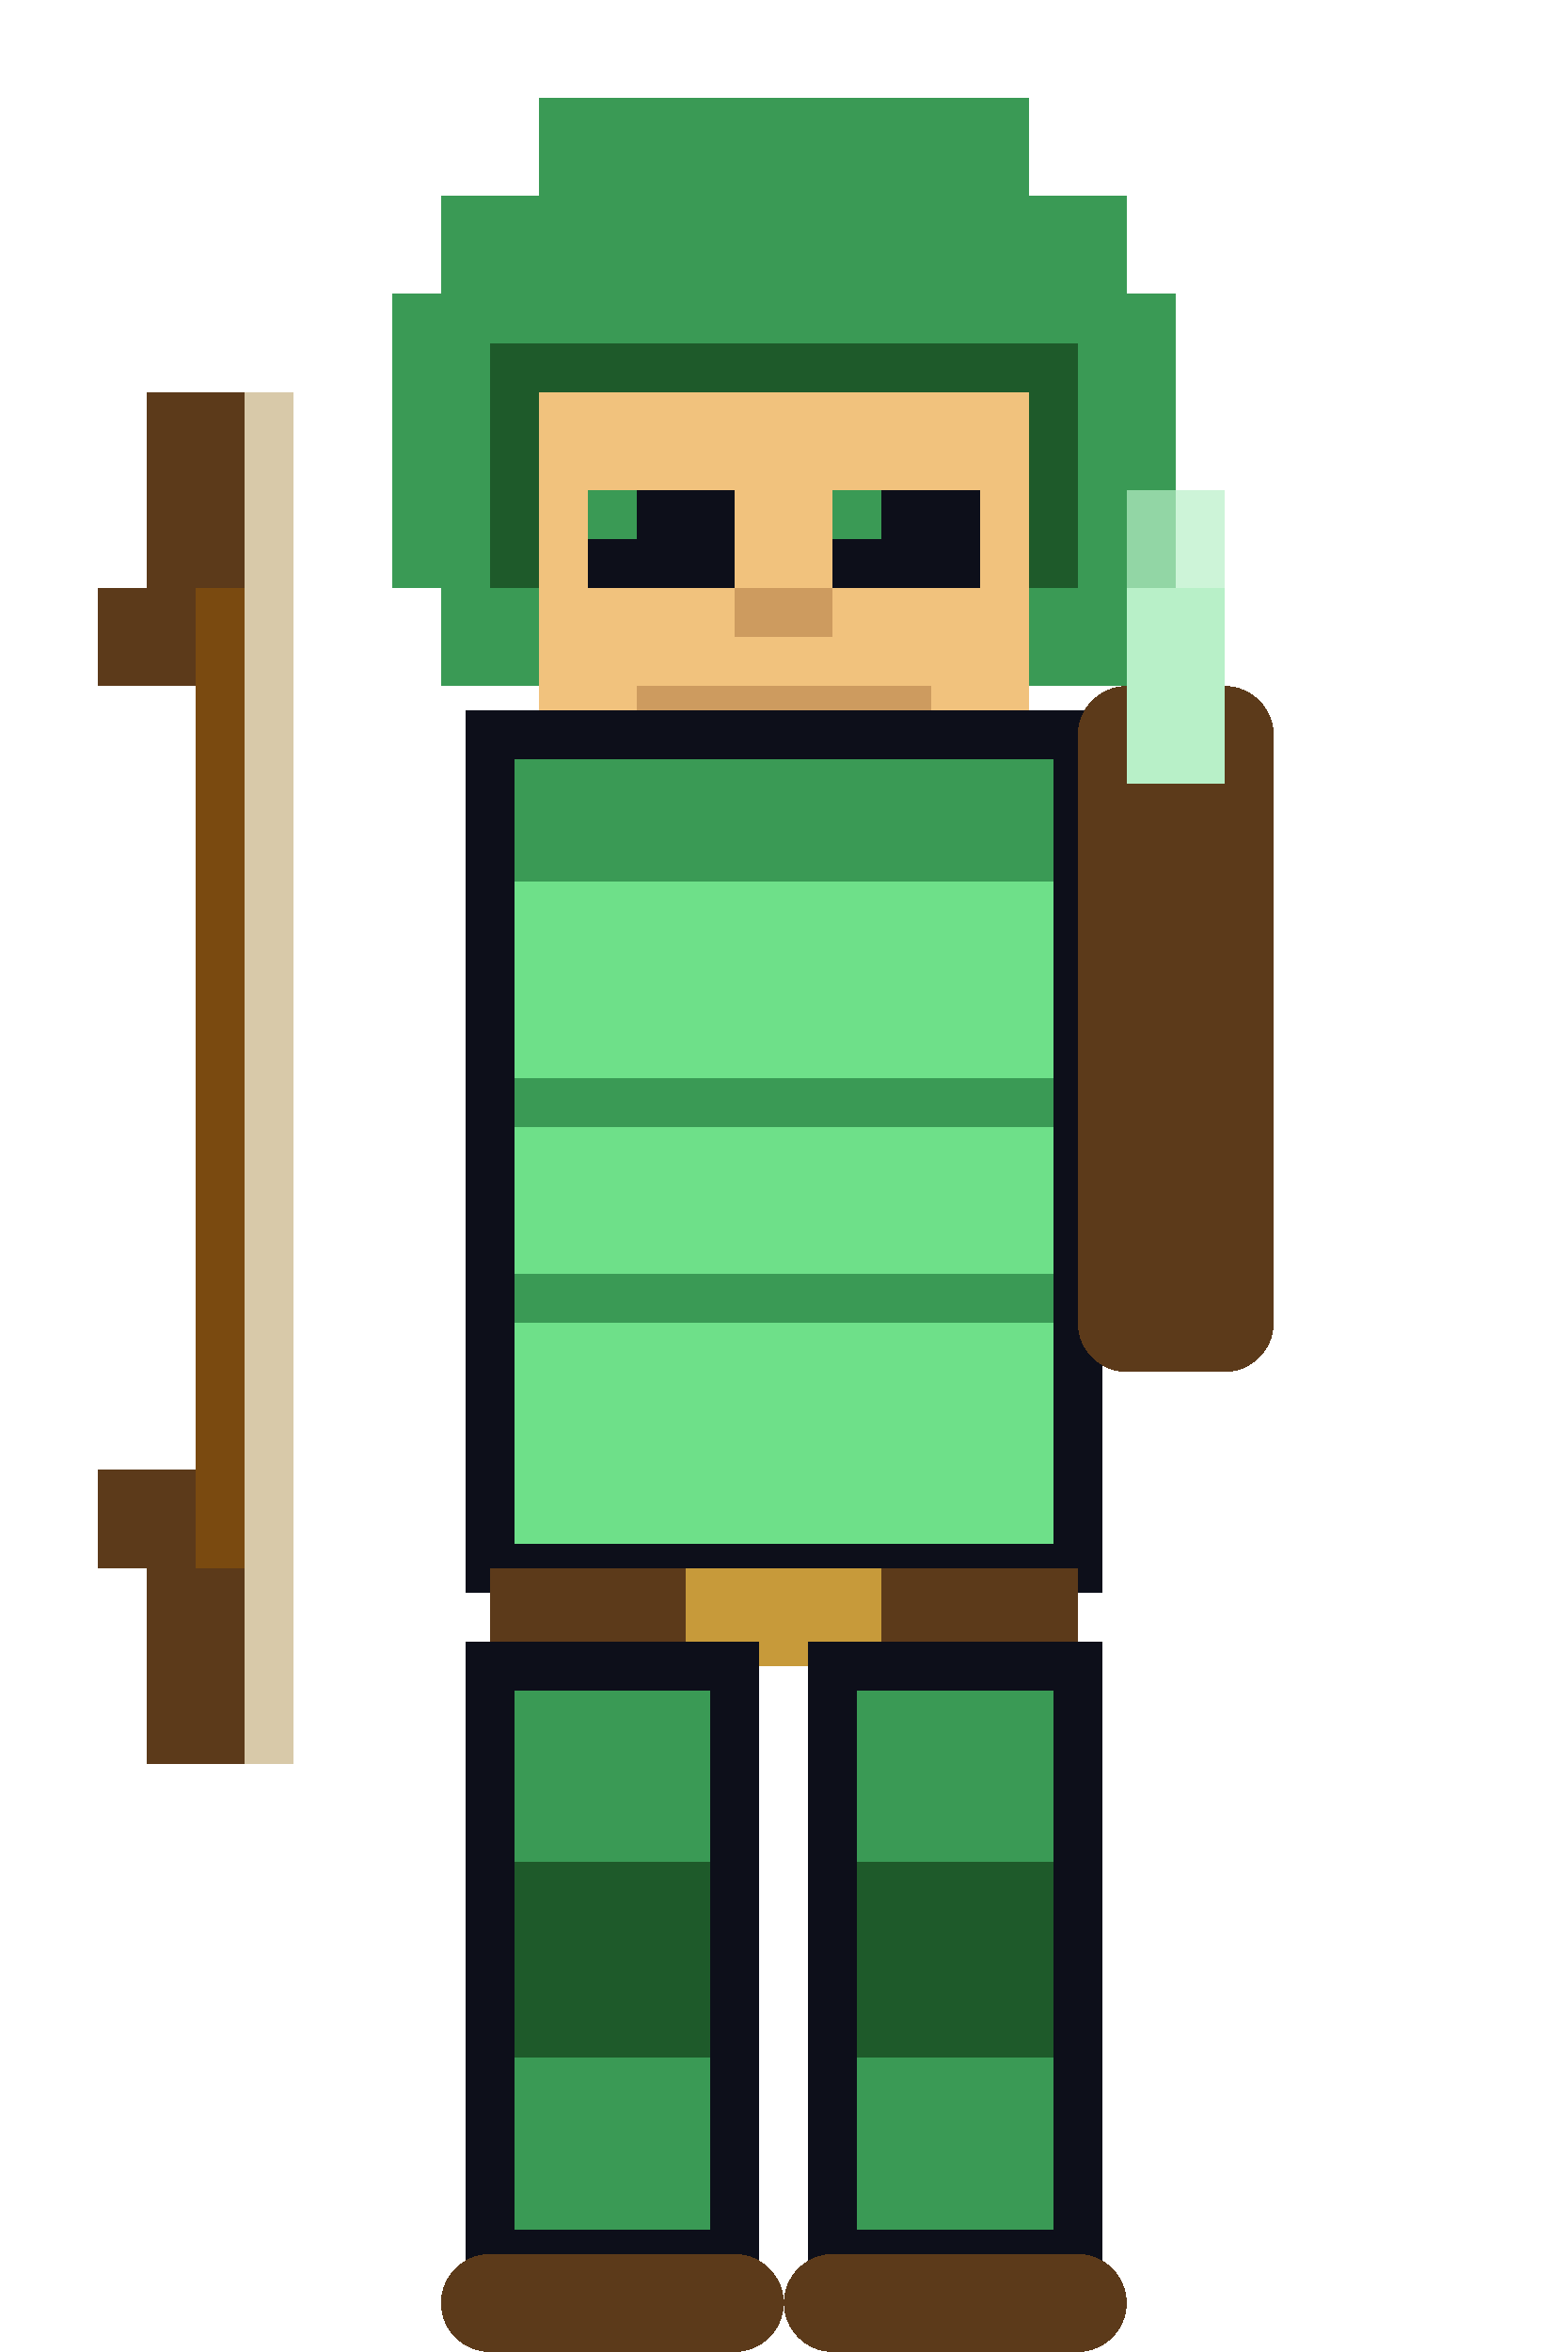
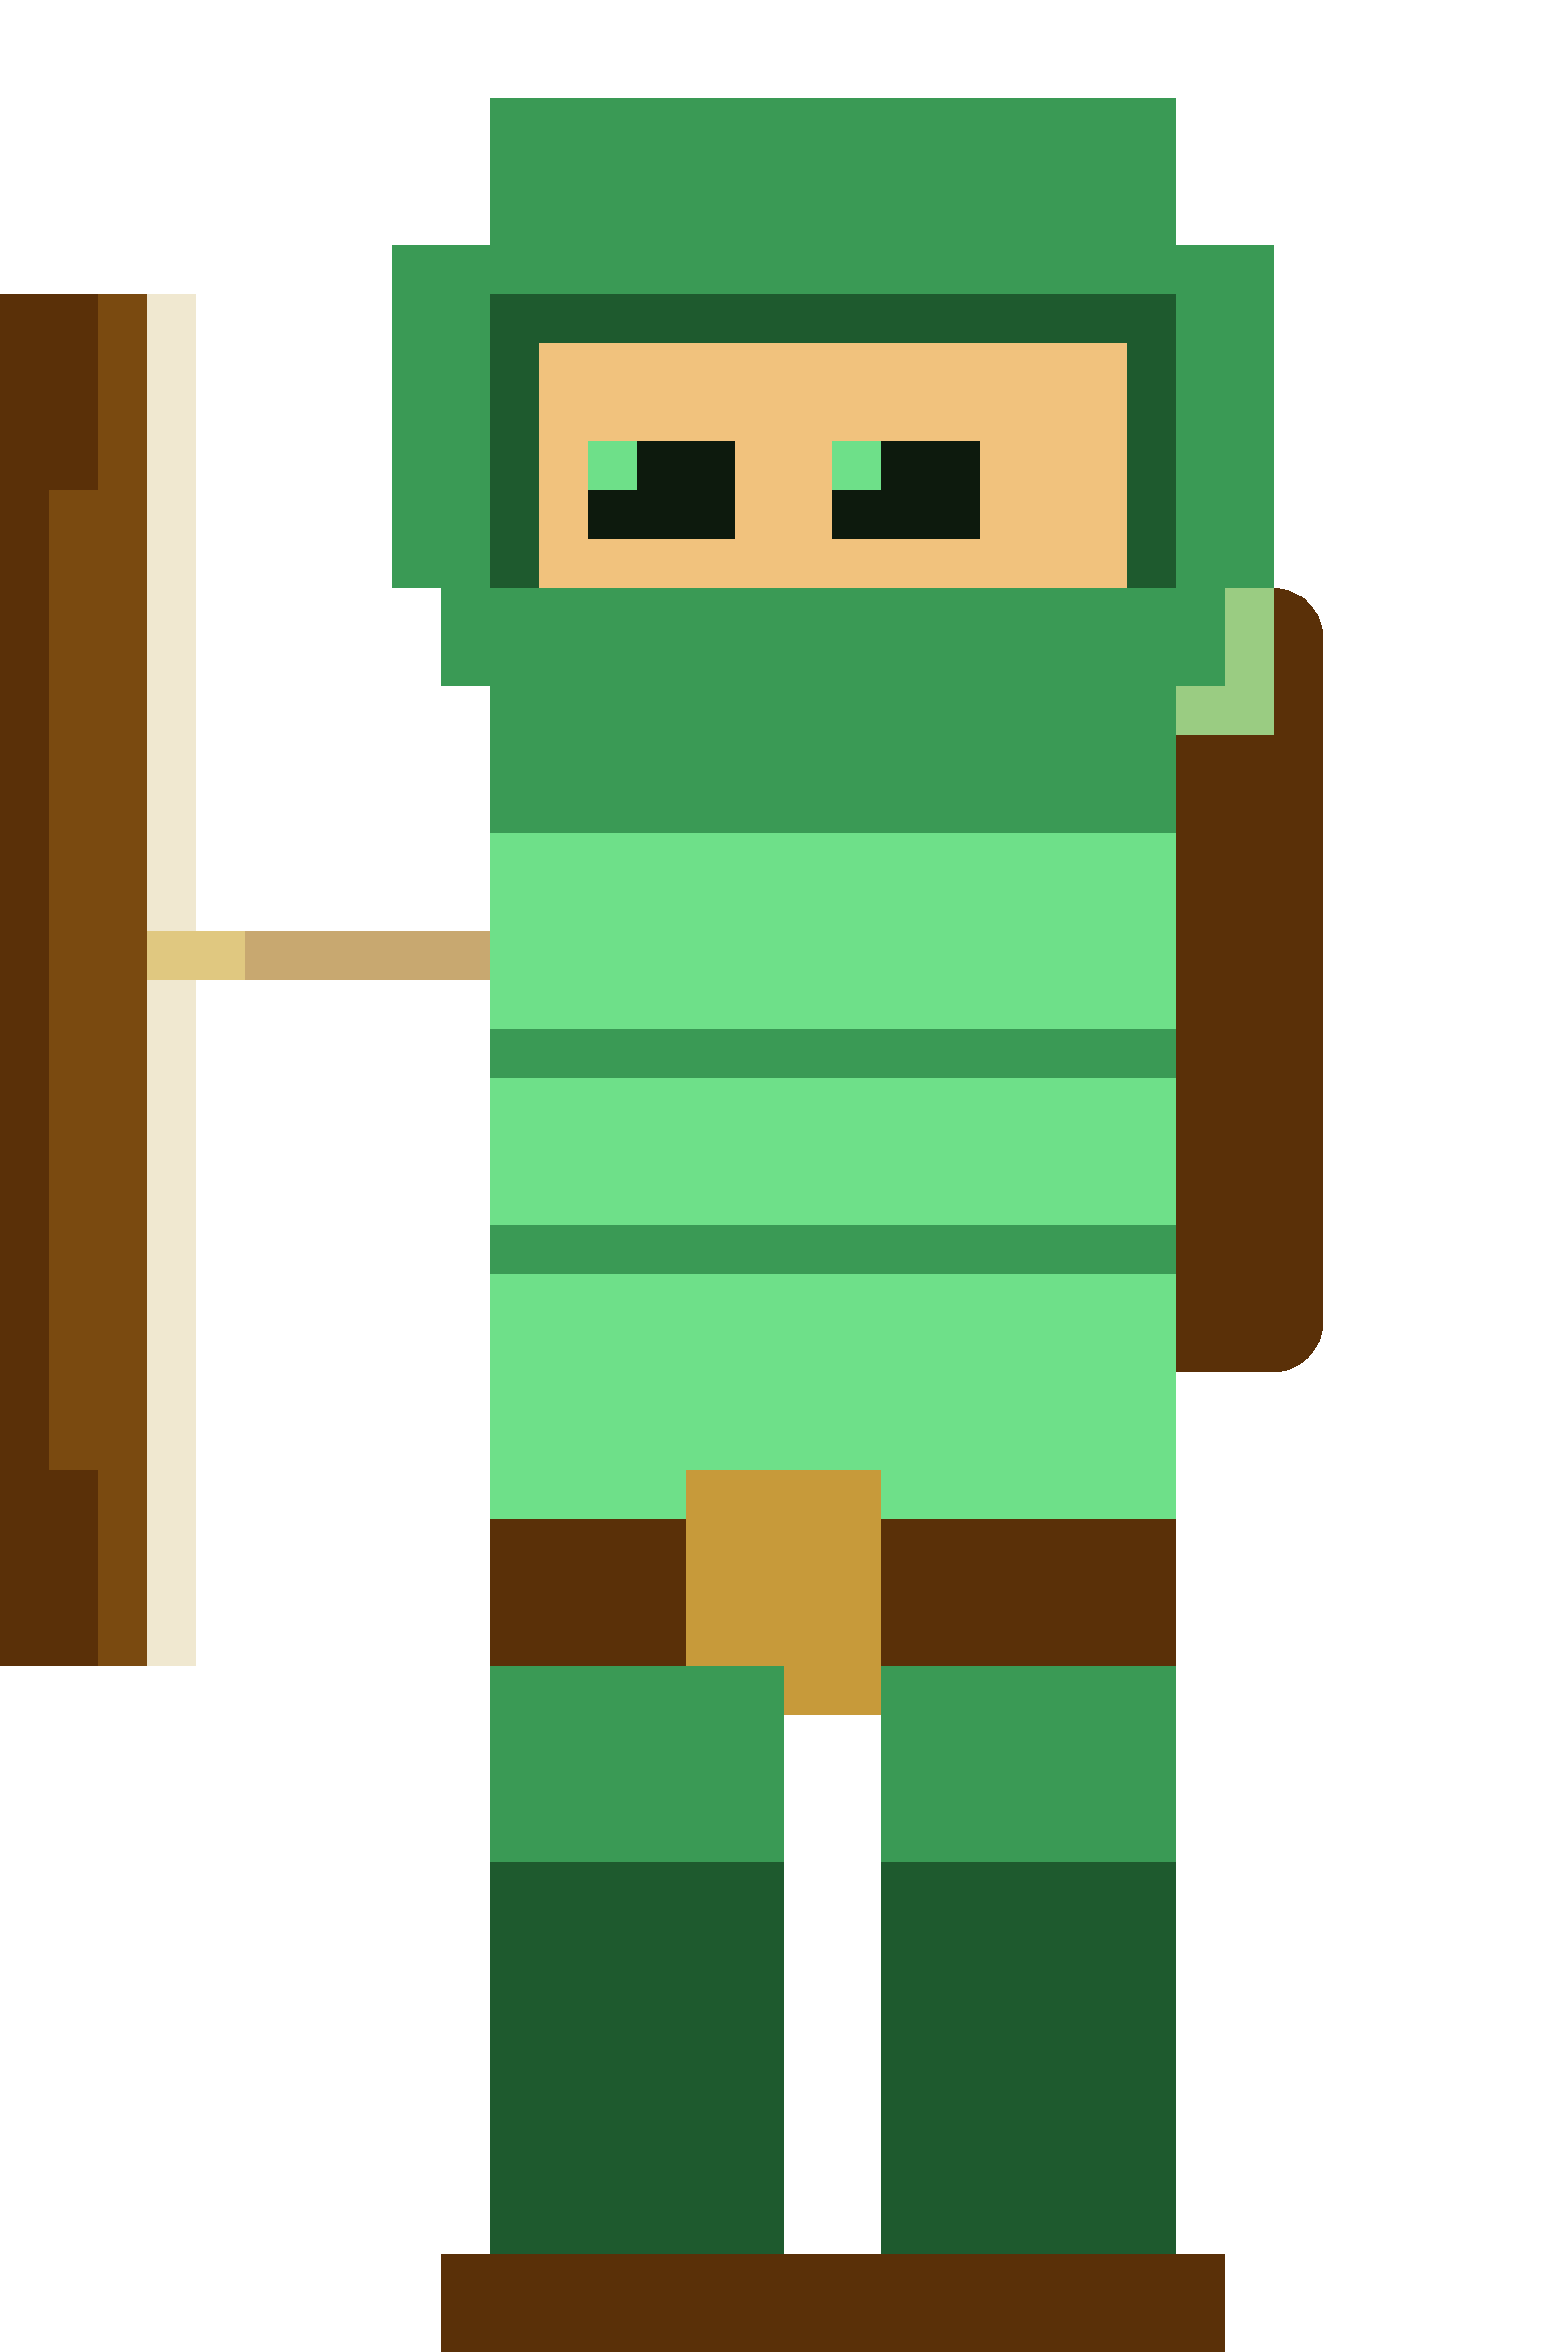
<svg xmlns="http://www.w3.org/2000/svg" viewBox="0 0 32 48" shape-rendering="crispEdges">
-   <rect x="11" y="2" width="10" height="2" fill="#3a9a55" />
-   <rect x="9" y="4" width="14" height="2" fill="#3a9a55" />
-   <rect x="8" y="6" width="16" height="6" fill="#3a9a55" />
-   <rect x="9" y="12" width="14" height="2" fill="#3a9a55" />
-   <rect x="10" y="7" width="12" height="5" fill="#1e5a2a" />
-   <rect x="11" y="8" width="10" height="7" fill="#f1c27d" />
-   <rect x="12" y="10" width="3" height="2" fill="#0d0f1a" />
-   <rect x="17" y="10" width="3" height="2" fill="#0d0f1a" />
-   <rect x="12" y="10" width="1" height="1" fill="#3a9a55" />
-   <rect x="17" y="10" width="1" height="1" fill="#3a9a55" />
-   <rect x="15" y="12" width="2" height="1" fill="#cd9b5f" />
-   <rect x="13" y="14" width="6" height="1" fill="#cd9b5f" />
-   <rect x="10" y="15" width="12" height="3" fill="#3a9a55" />
-   <rect x="10" y="18" width="12" height="14" fill="#6ee089" />
-   <rect x="10" y="22" width="12" height="1" fill="#3a9a55" />
-   <rect x="10" y="26" width="12" height="1" fill="#3a9a55" />
-   <rect x="10" y="15" width="12" height="17" fill="none" stroke="#0d0f1a" stroke-width="1" />
-   <rect x="22" y="14" width="4" height="14" rx="1" fill="#5c3a1a" />
-   <rect x="23" y="12" width="2" height="4" fill="#b8f0c8" />
-   <rect x="23" y="10" width="2" height="4" fill="#b8f0c8" opacity="0.7" />
-   <rect x="4" y="8" width="2" height="28" fill="#7a4a10" />
-   <rect x="3" y="8" width="2" height="4" fill="#5c3a1a" />
-   <rect x="3" y="32" width="2" height="4" fill="#5c3a1a" />
-   <rect x="2" y="12" width="2" height="2" fill="#5c3a1a" />
-   <rect x="2" y="30" width="2" height="2" fill="#5c3a1a" />
-   <rect x="5" y="8" width="1" height="28" fill="#f0e8d0" opacity="0.8" />
-   <rect x="10" y="32" width="12" height="2" fill="#5c3a1a" />
-   <rect x="14" y="32" width="4" height="2" fill="#c79a3a" />
-   <rect x="10" y="34" width="5" height="12" fill="#3a9a55" />
-   <rect x="17" y="34" width="5" height="12" fill="#3a9a55" />
-   <rect x="10" y="38" width="5" height="4" fill="#1e5a2a" />
-   <rect x="17" y="38" width="5" height="4" fill="#1e5a2a" />
-   <rect x="10" y="34" width="5" height="12" fill="none" stroke="#0d0f1a" stroke-width="1" />
-   <rect x="17" y="34" width="5" height="12" fill="none" stroke="#0d0f1a" stroke-width="1" />
-   <rect x="9" y="46" width="7" height="2" rx="1" fill="#5c3a1a" />
-   <rect x="16" y="46" width="7" height="2" rx="1" fill="#5c3a1a" />
+   <rect x="1" y="6" width="3" height="28" fill="#7a4a10" />
+   <rect x="0" y="6" width="2" height="4" fill="#5a3008" />
+   <rect x="0" y="30" width="2" height="4" fill="#5a3008" />
+   <rect x="0" y="10" width="1" height="20" fill="#5a3008" />
+   <rect x="3" y="6" width="1" height="28" fill="#f0e8d0" />
+   <rect x="3" y="19" width="8" height="1" fill="#c8a870" />
+   <rect x="3" y="19" width="2" height="1" fill="#e0c880" />
+   <rect x="22" y="12" width="5" height="16" rx="1" fill="#5a3008" />
+   <rect x="23" y="10" width="3" height="5" fill="#9acc82" />
+   <rect x="23" y="8" width="3" height="3" fill="#c8e8a8" opacity="0.7" />
+   <rect x="10" y="2" width="14" height="3" fill="#3a9a55" />
+   <rect x="8" y="5" width="18" height="7" fill="#3a9a55" />
+   <rect x="10" y="6" width="14" height="6" fill="#1e5a2e" />
+   <rect x="11" y="7" width="12" height="6" fill="#f1c27d" />
+   <rect x="12" y="9" width="3" height="2" fill="#0d1a0d" />
+   <rect x="17" y="9" width="3" height="2" fill="#0d1a0d" />
+   <rect x="12" y="9" width="1" height="1" fill="#6ee089" />
+   <rect x="17" y="9" width="1" height="1" fill="#6ee089" />
+   <rect x="9" y="12" width="16" height="2" fill="#3a9a55" />
+   <rect x="10" y="14" width="14" height="3" fill="#3a9a55" />
+   <rect x="10" y="17" width="14" height="14" fill="#6ee089" />
+   <rect x="10" y="21" width="14" height="1" fill="#3a9a55" />
+   <rect x="10" y="25" width="14" height="1" fill="#3a9a55" />
+   <rect x="10" y="31" width="14" height="3" fill="#5a3008" />
+   <rect x="14" y="30" width="4" height="5" fill="#c79a3a" />
+   <rect x="10" y="34" width="6" height="12" fill="#3a9a55" />
+   <rect x="18" y="34" width="6" height="12" fill="#3a9a55" />
+   <rect x="10" y="38" width="6" height="8" fill="#1e5a2e" />
+   <rect x="18" y="38" width="6" height="8" fill="#1e5a2e" />
+   <rect x="9" y="46" width="8" height="2" fill="#5a3008" />
+   <rect x="17" y="46" width="8" height="2" fill="#5a3008" />
</svg>
